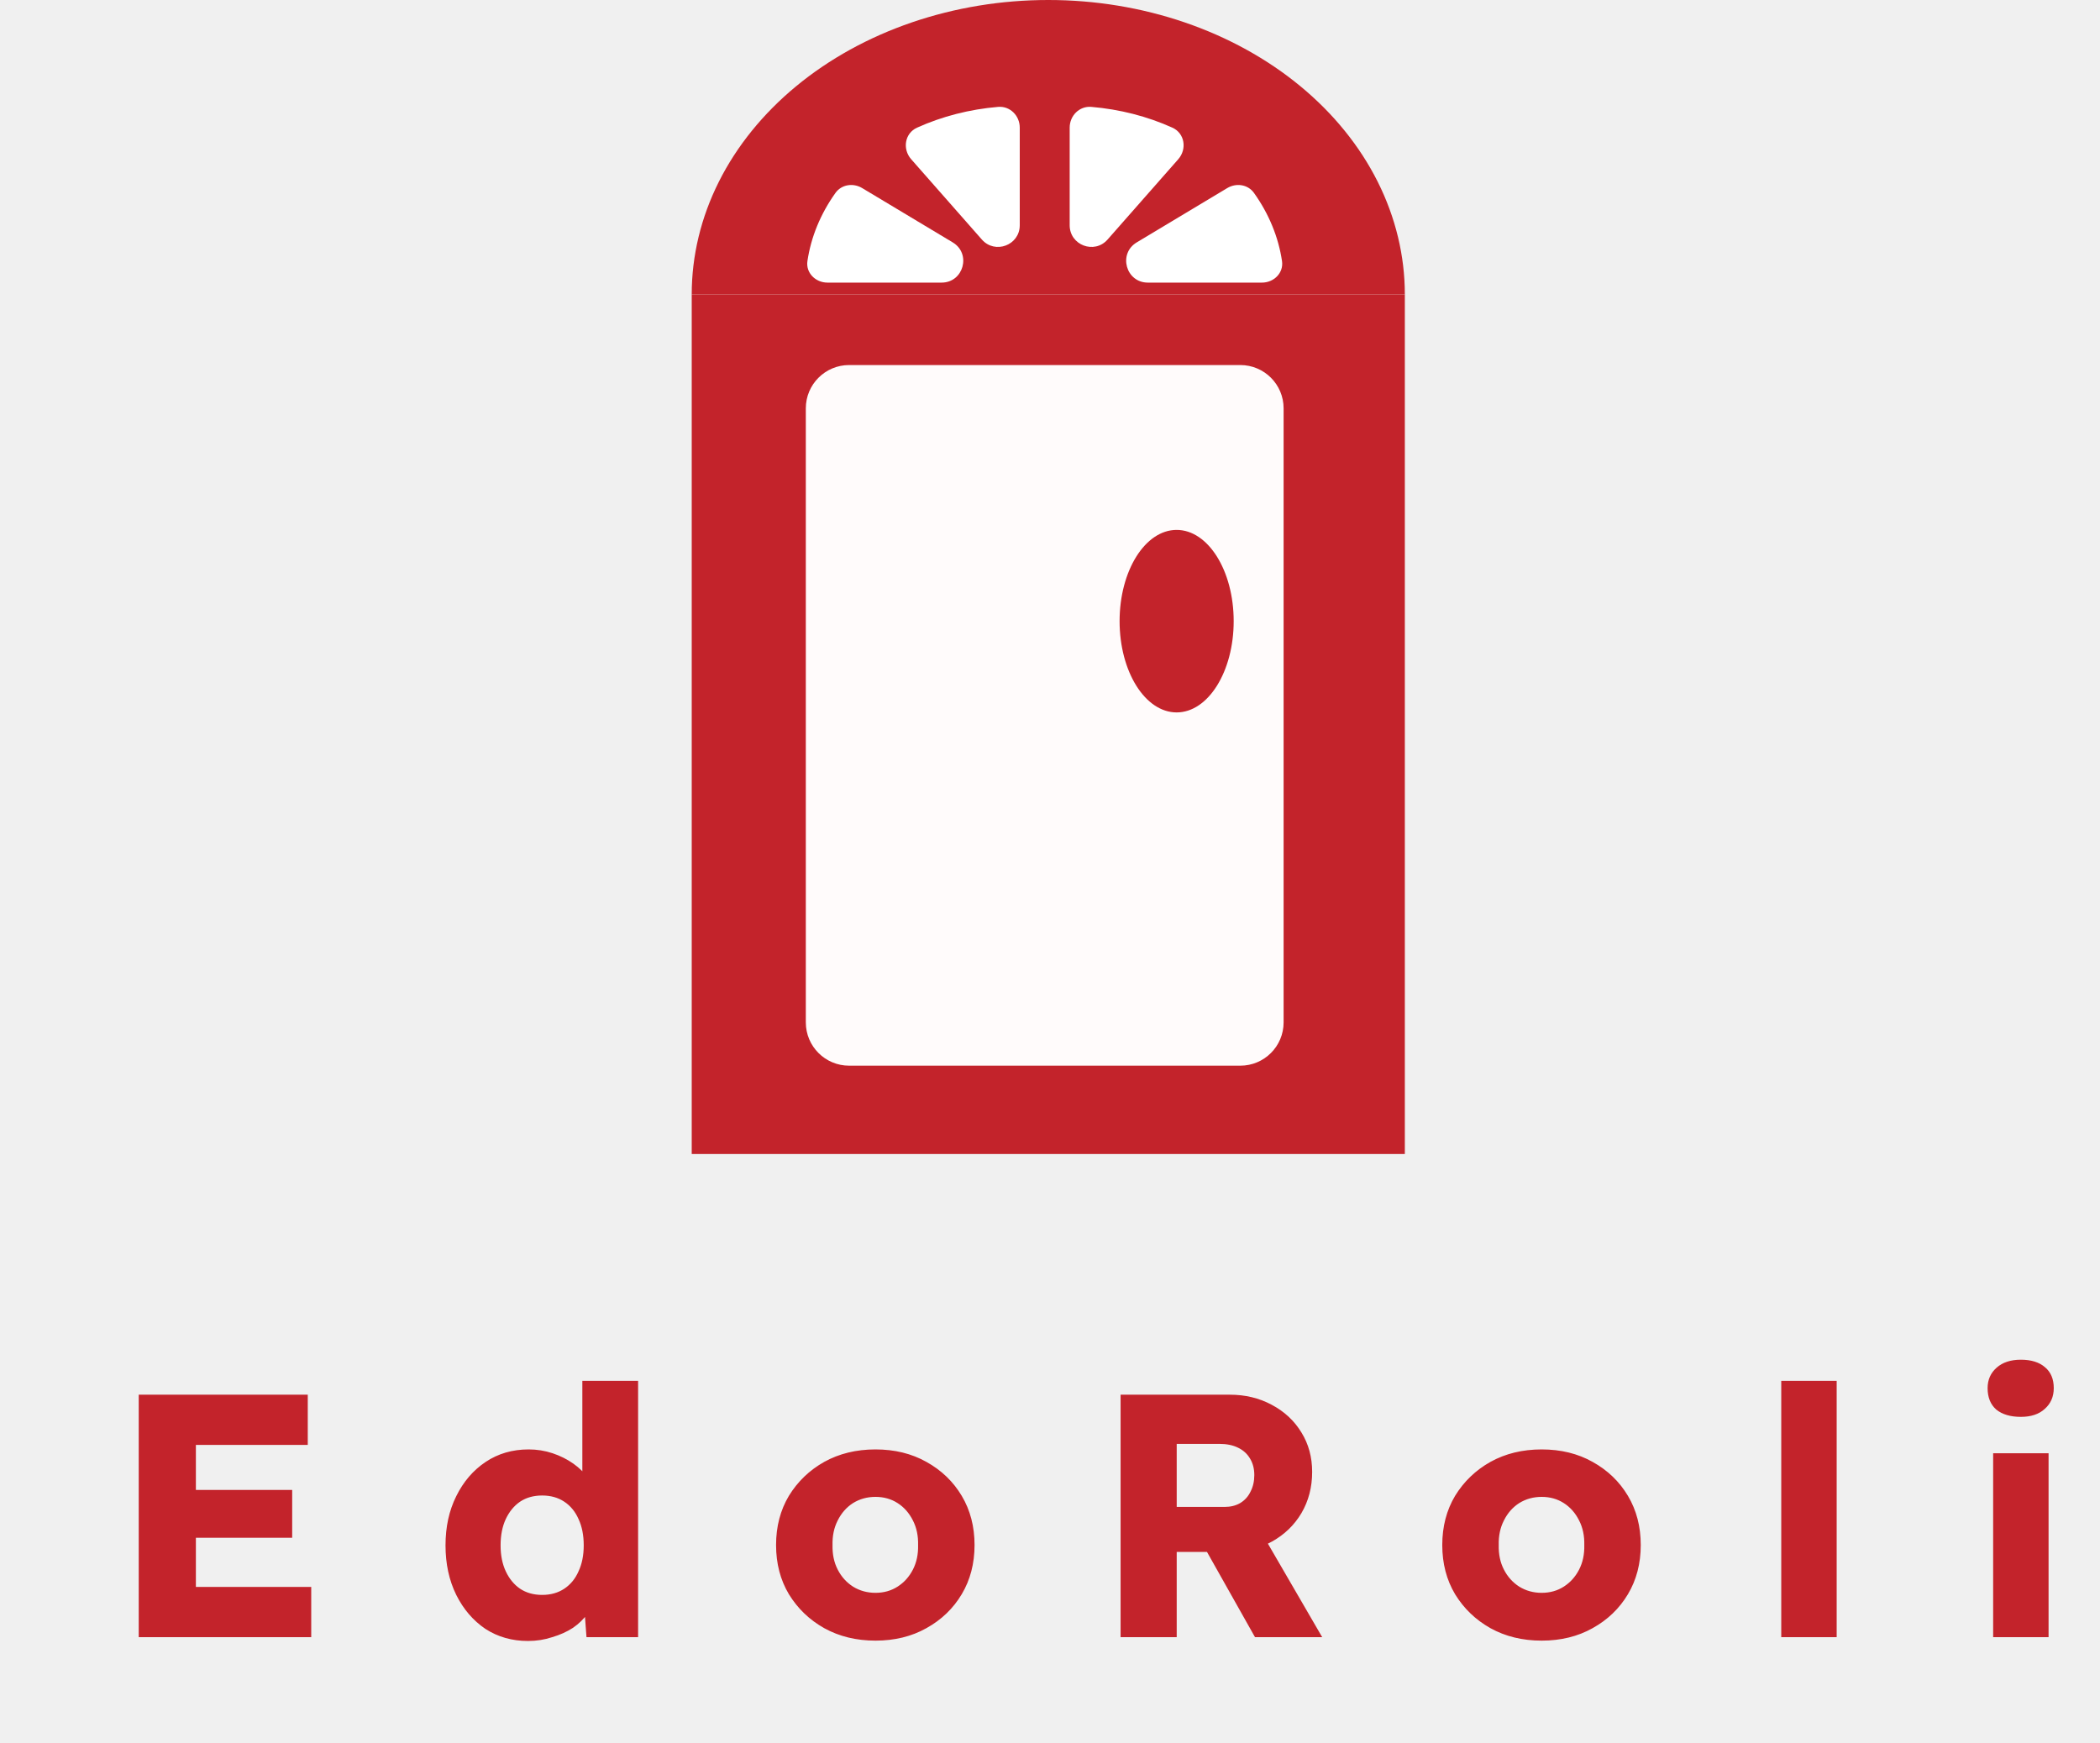
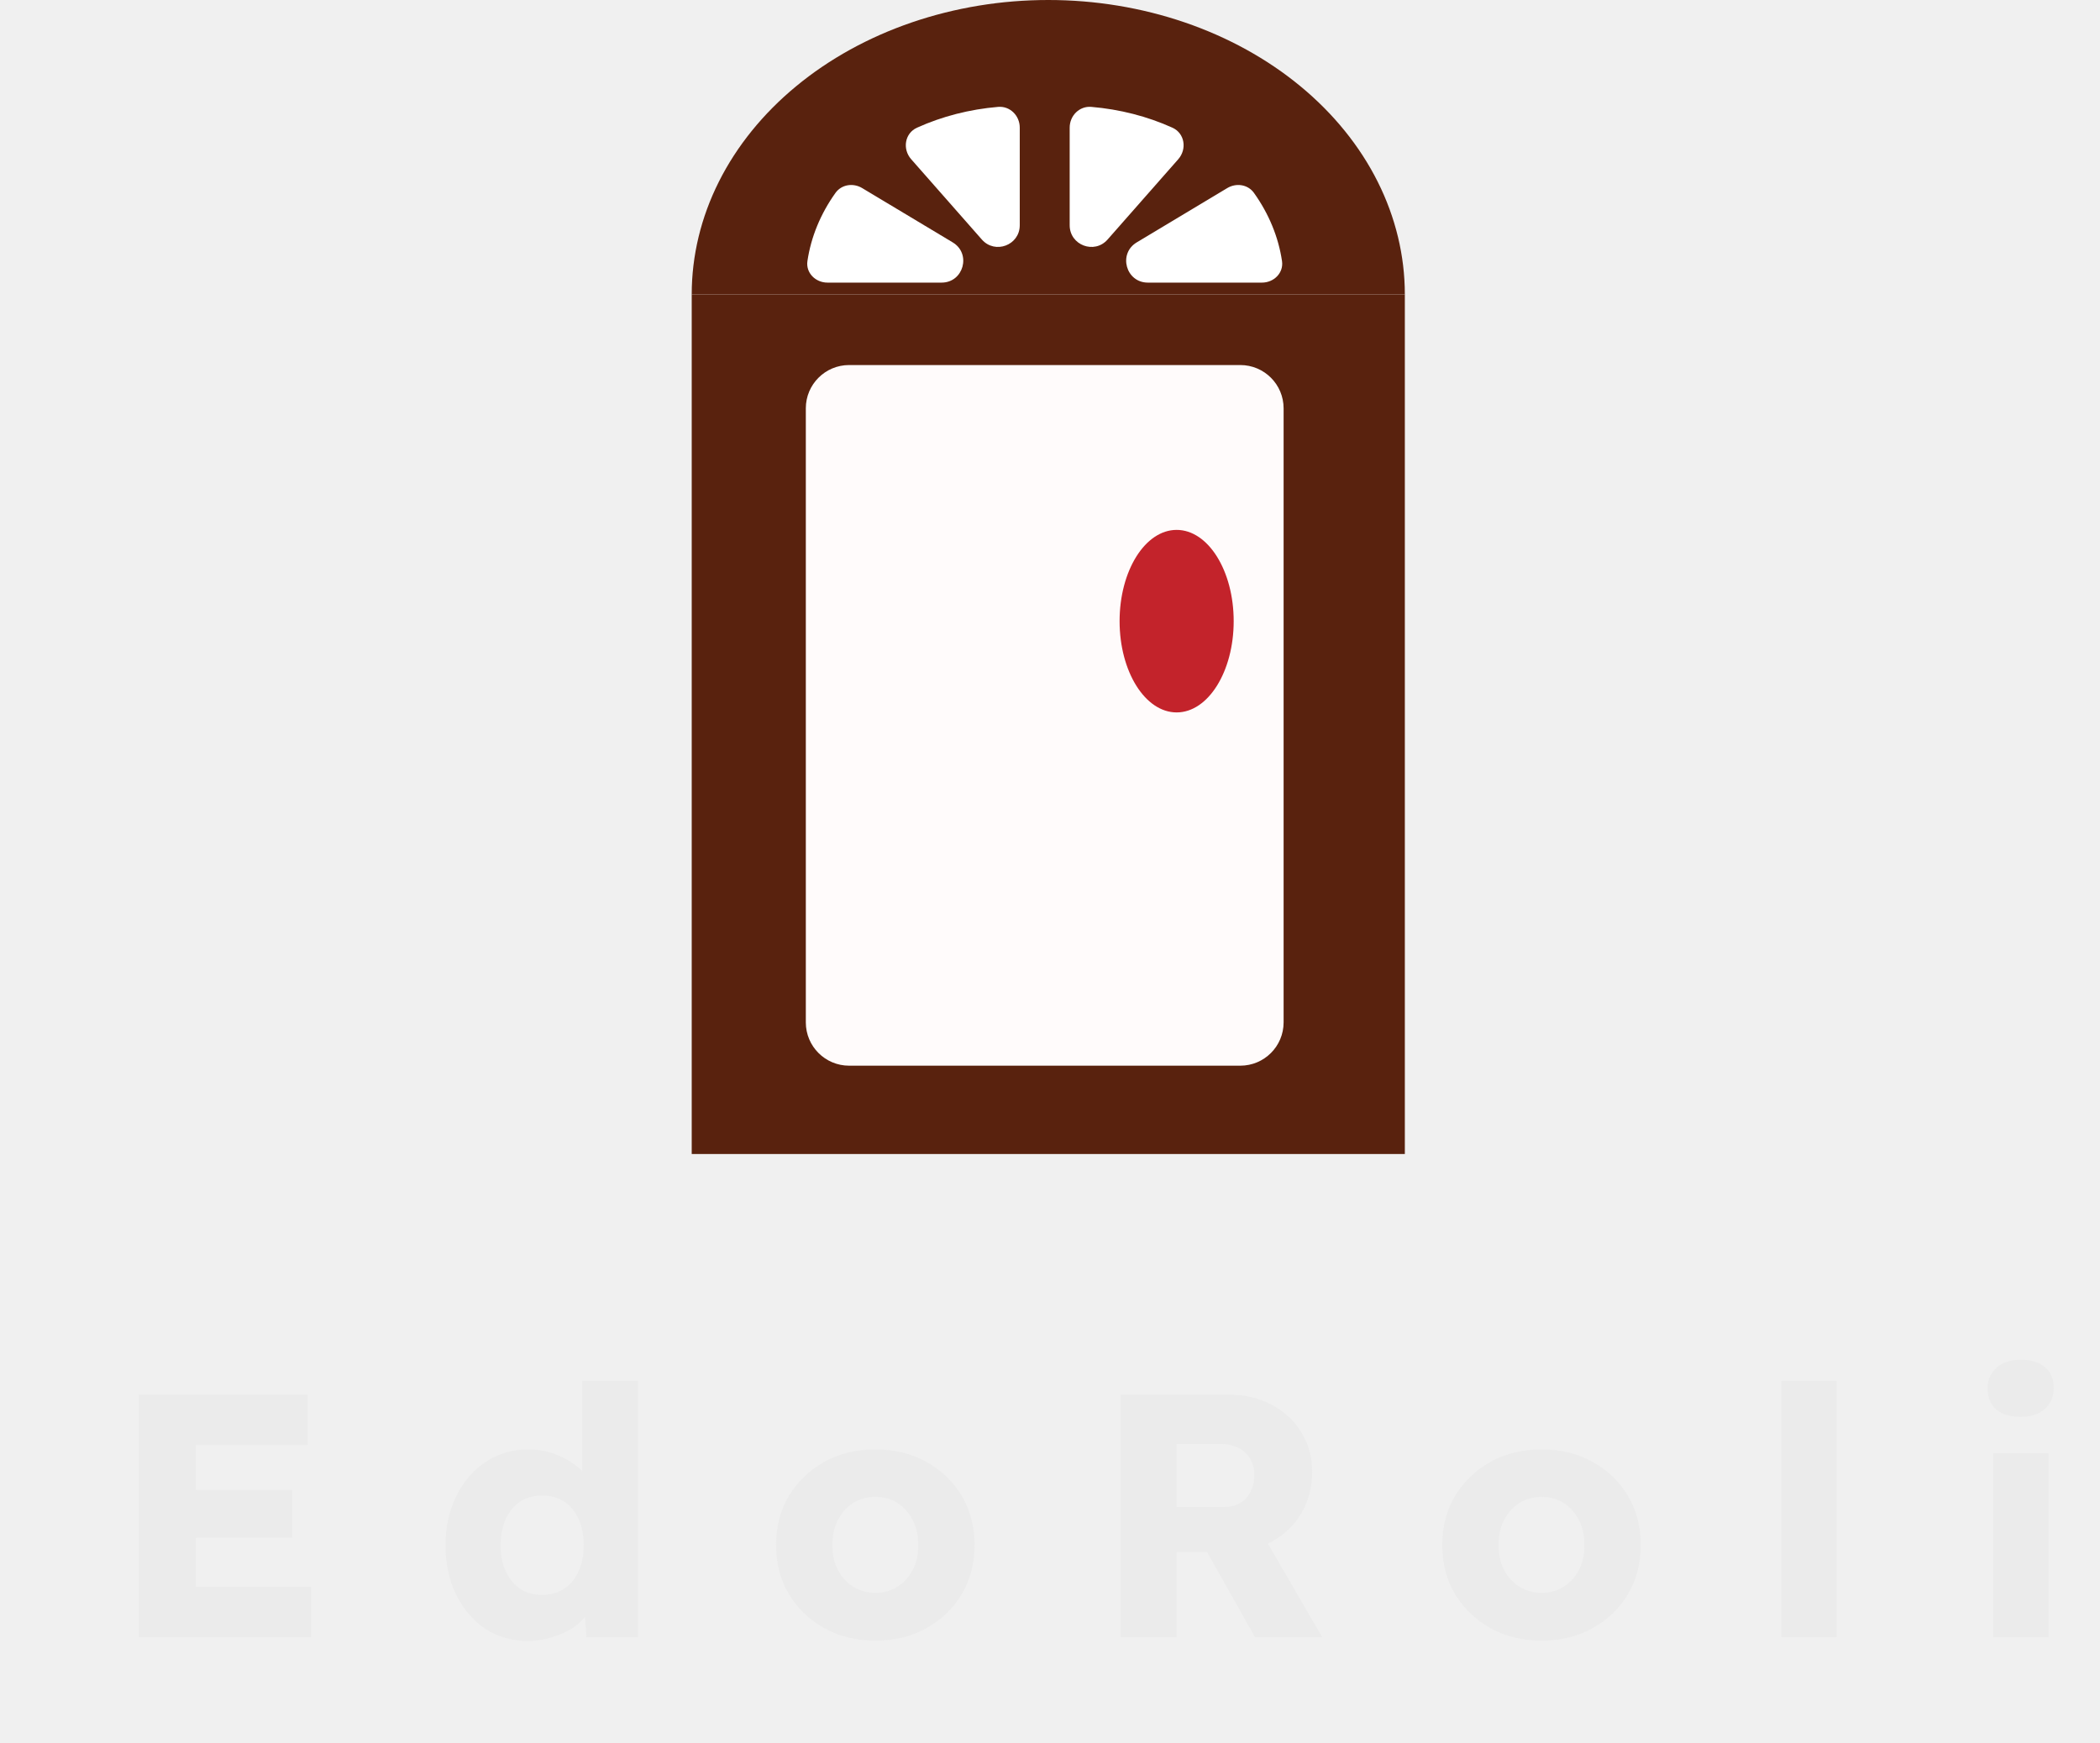
<svg xmlns="http://www.w3.org/2000/svg" width="194" height="161" viewBox="0 0 194 161" fill="none">
-   <g clip-path="url(#clip0_625_399)">
-     <path d="M12.816 151.243V128.843H28.432V133.483H18.096V146.603H28.752V151.243H12.816ZM15.376 142.059V137.643H26.992V142.059H15.376ZM48.773 151.595C47.301 151.595 45.989 151.222 44.837 150.475C43.706 149.707 42.81 148.662 42.149 147.339C41.487 145.995 41.157 144.47 41.157 142.763C41.157 141.057 41.487 139.542 42.149 138.219C42.81 136.875 43.717 135.819 44.869 135.051C46.021 134.283 47.343 133.899 48.837 133.899C49.605 133.899 50.341 134.017 51.045 134.251C51.749 134.486 52.389 134.806 52.965 135.211C53.541 135.617 54.01 136.086 54.373 136.619C54.735 137.131 54.949 137.665 55.013 138.219L53.797 138.507V127.563H58.949V151.243H54.181L53.893 147.371L54.917 147.531C54.853 148.065 54.639 148.577 54.277 149.067C53.935 149.558 53.487 149.995 52.933 150.379C52.378 150.742 51.738 151.03 51.013 151.243C50.309 151.478 49.562 151.595 48.773 151.595ZM50.085 147.339C50.874 147.339 51.557 147.147 52.133 146.763C52.709 146.379 53.146 145.846 53.445 145.163C53.765 144.481 53.925 143.681 53.925 142.763C53.925 141.825 53.765 141.014 53.445 140.331C53.146 139.649 52.709 139.115 52.133 138.731C51.557 138.347 50.874 138.155 50.085 138.155C49.295 138.155 48.613 138.347 48.037 138.731C47.482 139.115 47.045 139.649 46.725 140.331C46.405 141.014 46.245 141.825 46.245 142.763C46.245 143.681 46.405 144.481 46.725 145.163C47.045 145.846 47.482 146.379 48.037 146.763C48.613 147.147 49.295 147.339 50.085 147.339ZM80.878 151.563C79.108 151.563 77.529 151.179 76.142 150.411C74.777 149.643 73.689 148.598 72.878 147.275C72.089 145.953 71.694 144.438 71.694 142.731C71.694 141.025 72.089 139.51 72.878 138.187C73.689 136.865 74.777 135.819 76.142 135.051C77.529 134.283 79.108 133.899 80.878 133.899C82.649 133.899 84.217 134.283 85.582 135.051C86.969 135.819 88.057 136.865 88.846 138.187C89.635 139.51 90.03 141.025 90.03 142.731C90.03 144.438 89.635 145.953 88.846 147.275C88.057 148.598 86.969 149.643 85.582 150.411C84.217 151.179 82.649 151.563 80.878 151.563ZM80.878 147.147C81.646 147.147 82.329 146.955 82.926 146.571C83.523 146.187 83.993 145.665 84.334 145.003C84.675 144.342 84.835 143.585 84.814 142.731C84.835 141.878 84.675 141.121 84.334 140.459C83.993 139.777 83.523 139.243 82.926 138.859C82.329 138.475 81.646 138.283 80.878 138.283C80.11 138.283 79.417 138.475 78.798 138.859C78.201 139.243 77.731 139.777 77.39 140.459C77.049 141.121 76.889 141.878 76.91 142.731C76.889 143.585 77.049 144.342 77.39 145.003C77.731 145.665 78.201 146.187 78.798 146.571C79.417 146.955 80.11 147.147 80.878 147.147ZM103.522 151.243V128.843H113.602C115.032 128.843 116.322 129.153 117.474 129.771C118.648 130.39 119.565 131.243 120.226 132.331C120.888 133.398 121.218 134.614 121.218 135.979C121.218 137.387 120.888 138.657 120.226 139.787C119.565 140.897 118.658 141.771 117.506 142.411C116.354 143.051 115.053 143.371 113.602 143.371H108.706V151.243H103.522ZM115.938 151.243L110.242 141.131L115.81 140.331L122.146 151.243H115.938ZM108.706 139.211H113.122C113.677 139.211 114.157 139.094 114.562 138.859C114.989 138.603 115.309 138.251 115.522 137.803C115.757 137.355 115.874 136.843 115.874 136.267C115.874 135.691 115.746 135.19 115.49 134.763C115.234 134.315 114.861 133.974 114.37 133.739C113.901 133.505 113.325 133.387 112.642 133.387H108.706V139.211ZM142.422 151.563C140.651 151.563 139.073 151.179 137.686 150.411C136.321 149.643 135.233 148.598 134.422 147.275C133.633 145.953 133.238 144.438 133.238 142.731C133.238 141.025 133.633 139.51 134.422 138.187C135.233 136.865 136.321 135.819 137.686 135.051C139.073 134.283 140.651 133.899 142.422 133.899C144.193 133.899 145.761 134.283 147.126 135.051C148.513 135.819 149.601 136.865 150.39 138.187C151.179 139.51 151.574 141.025 151.574 142.731C151.574 144.438 151.179 145.953 150.39 147.275C149.601 148.598 148.513 149.643 147.126 150.411C145.761 151.179 144.193 151.563 142.422 151.563ZM142.422 147.147C143.19 147.147 143.873 146.955 144.47 146.571C145.067 146.187 145.537 145.665 145.878 145.003C146.219 144.342 146.379 143.585 146.358 142.731C146.379 141.878 146.219 141.121 145.878 140.459C145.537 139.777 145.067 139.243 144.47 138.859C143.873 138.475 143.19 138.283 142.422 138.283C141.654 138.283 140.961 138.475 140.342 138.859C139.745 139.243 139.275 139.777 138.934 140.459C138.593 141.121 138.433 141.878 138.454 142.731C138.433 143.585 138.593 144.342 138.934 145.003C139.275 145.665 139.745 146.187 140.342 146.571C140.961 146.955 141.654 147.147 142.422 147.147ZM164.554 151.243V127.563H169.674V151.243H164.554ZM184.129 151.243V134.251H189.249V151.243H184.129ZM186.689 130.891C185.729 130.891 184.971 130.667 184.417 130.219C183.883 129.75 183.617 129.089 183.617 128.235C183.617 127.467 183.894 126.838 184.449 126.347C185.003 125.857 185.75 125.611 186.689 125.611C187.649 125.611 188.395 125.846 188.929 126.315C189.462 126.763 189.729 127.403 189.729 128.235C189.729 129.025 189.451 129.665 188.897 130.155C188.363 130.646 187.627 130.891 186.689 130.891Z" fill="#C3232B" />
-     <path d="M129.78 27.196C129.78 23.625 128.928 20.088 127.273 16.788C125.618 13.489 123.191 10.491 120.133 7.966C117.074 5.44 113.443 3.437 109.446 2.07C105.45 0.703 101.167 -1.56112e-07 96.841 0C92.515 1.56112e-07 88.232 0.703 84.236 2.07C80.239 3.437 76.608 5.44 73.549 7.966C70.491 10.491 68.065 13.489 66.409 16.788C64.754 20.088 63.902 23.625 63.902 27.196H96.841H129.78Z" fill="#C3232B" />
-     <path d="M129.78 27.196H63.902V106.608H129.78V27.196Z" fill="#C3232B" />
-     <path d="M76.443 26.108C75.338 26.108 74.428 25.208 74.591 24.116C74.922 21.895 75.803 19.752 77.181 17.822C77.742 17.036 78.819 16.878 79.647 17.374L88.013 22.393C89.753 23.437 89.013 26.108 86.984 26.108H76.443Z" fill="white" />
-     <path d="M98.818 11.791C98.818 10.686 99.715 9.782 100.815 9.874C103.445 10.095 105.993 10.749 108.309 11.795C109.447 12.31 109.674 13.771 108.849 14.709L102.319 22.129C101.101 23.514 98.818 22.652 98.818 20.808V11.791Z" fill="white" />
-     <path d="M116.581 26.108C117.686 26.108 118.596 25.208 118.433 24.116C118.102 21.895 117.221 19.752 115.843 17.822C115.282 17.036 114.205 16.878 113.377 17.374L105.011 22.393C103.271 23.437 104.011 26.108 106.04 26.108H116.581Z" fill="white" />
-     <path d="M94.206 11.791C94.206 10.686 93.309 9.782 92.208 9.874C89.579 10.095 87.03 10.749 84.715 11.795C83.577 12.31 83.35 13.771 84.175 14.709L90.705 22.129C91.923 23.514 94.206 22.652 94.206 20.808V11.791Z" fill="white" />
-     <path d="M114.581 33.723H78.442C76.233 33.723 74.442 35.514 74.442 37.723V94.449C74.442 96.658 76.233 98.449 78.442 98.449H114.581C116.79 98.449 118.581 96.658 118.581 94.449V37.723C118.581 35.514 116.79 33.723 114.581 33.723Z" fill="#FFFBFB" />
-     <path d="M108.699 65.814C111.61 65.814 113.969 62.039 113.969 57.383C113.969 52.727 111.61 48.953 108.699 48.953C105.788 48.953 103.429 52.727 103.429 57.383C103.429 62.039 105.788 65.814 108.699 65.814Z" fill="#C3232B" />
-   </g>
-   <defs>
-     <clipPath id="clip0_625_399">
-       <rect width="194" height="161" fill="white" />
-     </clipPath>
-   </defs>
+   <path d="M12.816 151.243V128.843H28.432V133.483H18.096V146.603H28.752V151.243H12.816ZM15.376 142.059V137.643H26.992V142.059H15.376ZM48.773 151.595C47.301 151.595 45.989 151.222 44.837 150.475C43.706 149.707 42.81 148.662 42.149 147.339C41.487 145.995 41.157 144.47 41.157 142.763C41.157 141.057 41.487 139.542 42.149 138.219C42.81 136.875 43.717 135.819 44.869 135.051C46.021 134.283 47.343 133.899 48.837 133.899C49.605 133.899 50.341 134.017 51.045 134.251C51.749 134.486 52.389 134.806 52.965 135.211C53.541 135.617 54.01 136.086 54.373 136.619C54.735 137.131 54.949 137.665 55.013 138.219L53.797 138.507V127.563H58.949V151.243H54.181L53.893 147.371L54.917 147.531C54.853 148.065 54.639 148.577 54.277 149.067C53.935 149.558 53.487 149.995 52.933 150.379C52.378 150.742 51.738 151.03 51.013 151.243C50.309 151.478 49.562 151.595 48.773 151.595ZM50.085 147.339C50.874 147.339 51.557 147.147 52.133 146.763C52.709 146.379 53.146 145.846 53.445 145.163C53.765 144.481 53.925 143.681 53.925 142.763C53.925 141.825 53.765 141.014 53.445 140.331C53.146 139.649 52.709 139.115 52.133 138.731C51.557 138.347 50.874 138.155 50.085 138.155C49.295 138.155 48.613 138.347 48.037 138.731C47.482 139.115 47.045 139.649 46.725 140.331C46.405 141.014 46.245 141.825 46.245 142.763C46.245 143.681 46.405 144.481 46.725 145.163C47.045 145.846 47.482 146.379 48.037 146.763C48.613 147.147 49.295 147.339 50.085 147.339ZM80.878 151.563C79.108 151.563 77.529 151.179 76.142 150.411C74.777 149.643 73.689 148.598 72.878 147.275C72.089 145.953 71.694 144.438 71.694 142.731C71.694 141.025 72.089 139.51 72.878 138.187C73.689 136.865 74.777 135.819 76.142 135.051C77.529 134.283 79.108 133.899 80.878 133.899C82.649 133.899 84.217 134.283 85.582 135.051C86.969 135.819 88.057 136.865 88.846 138.187C89.636 139.51 90.03 141.025 90.03 142.731C90.03 144.438 89.636 145.953 88.846 147.275C88.057 148.598 86.969 149.643 85.582 150.411C84.217 151.179 82.649 151.563 80.878 151.563ZM80.878 147.147C81.646 147.147 82.329 146.955 82.926 146.571C83.524 146.187 83.993 145.665 84.334 145.003C84.676 144.342 84.836 143.585 84.814 142.731C84.836 141.878 84.676 141.121 84.334 140.459C83.993 139.777 83.524 139.243 82.926 138.859C82.329 138.475 81.646 138.283 80.878 138.283C80.11 138.283 79.417 138.475 78.798 138.859C78.201 139.243 77.732 139.777 77.39 140.459C77.049 141.121 76.889 141.878 76.91 142.731C76.889 143.585 77.049 144.342 77.39 145.003C77.732 145.665 78.201 146.187 78.798 146.571C79.417 146.955 80.11 147.147 80.878 147.147ZM103.522 151.243V128.843H113.602C115.032 128.843 116.322 129.153 117.474 129.771C118.648 130.39 119.565 131.243 120.226 132.331C120.888 133.398 121.218 134.614 121.218 135.979C121.218 137.387 120.888 138.657 120.226 139.787C119.565 140.897 118.658 141.771 117.506 142.411C116.354 143.051 115.053 143.371 113.602 143.371H108.706V151.243H103.522ZM115.938 151.243L110.242 141.131L115.81 140.331L122.146 151.243H115.938ZM108.706 139.211H113.122C113.677 139.211 114.157 139.094 114.562 138.859C114.989 138.603 115.309 138.251 115.522 137.803C115.757 137.355 115.874 136.843 115.874 136.267C115.874 135.691 115.746 135.19 115.49 134.763C115.234 134.315 114.861 133.974 114.37 133.739C113.901 133.505 113.325 133.387 112.642 133.387H108.706V139.211ZM142.422 151.563C140.651 151.563 139.073 151.179 137.686 150.411C136.321 149.643 135.233 148.598 134.422 147.275C133.633 145.953 133.238 144.438 133.238 142.731C133.238 141.025 133.633 139.51 134.422 138.187C135.233 136.865 136.321 135.819 137.686 135.051C139.073 134.283 140.651 133.899 142.422 133.899C144.193 133.899 145.761 134.283 147.126 135.051C148.513 135.819 149.601 136.865 150.39 138.187C151.179 139.51 151.574 141.025 151.574 142.731C151.574 144.438 151.179 145.953 150.39 147.275C149.601 148.598 148.513 149.643 147.126 150.411C145.761 151.179 144.193 151.563 142.422 151.563ZM142.422 147.147C143.19 147.147 143.873 146.955 144.47 146.571C145.067 146.187 145.537 145.665 145.878 145.003C146.219 144.342 146.379 143.585 146.358 142.731C146.379 141.878 146.219 141.121 145.878 140.459C145.537 139.777 145.067 139.243 144.47 138.859C143.873 138.475 143.19 138.283 142.422 138.283C141.654 138.283 140.961 138.475 140.342 138.859C139.745 139.243 139.275 139.777 138.934 140.459C138.593 141.121 138.433 141.878 138.454 142.731C138.433 143.585 138.593 144.342 138.934 145.003C139.275 145.665 139.745 146.187 140.342 146.571C140.961 146.955 141.654 147.147 142.422 147.147ZM164.554 151.243V127.563H169.674V151.243H164.554ZM184.129 151.243V134.251H189.249V151.243H184.129ZM186.689 130.891C185.729 130.891 184.971 130.667 184.417 130.219C183.883 129.75 183.617 129.089 183.617 128.235C183.617 127.467 183.894 126.838 184.449 126.347C185.003 125.857 185.75 125.611 186.689 125.611C187.649 125.611 188.395 125.846 188.929 126.315C189.462 126.763 189.729 127.403 189.729 128.235C189.729 129.025 189.451 129.665 188.897 130.155C188.363 130.646 187.627 130.891 186.689 130.891Z" fill="#EBEBEB" />
+   <path d="M129.78 27.196C129.78 23.625 128.928 20.088 127.273 16.788C125.618 13.489 123.192 10.491 120.133 7.966C117.074 5.44 113.443 3.437 109.447 2.07C105.45 0.703 101.167 -1.56112e-07 96.841 0C92.516 1.56112e-07 88.232 0.703 84.236 2.07C80.24 3.437 76.608 5.44 73.55 7.966C70.491 10.491 68.065 13.489 66.409 16.788C64.754 20.088 63.902 23.625 63.902 27.196L96.841 27.196H129.78Z" fill="#59220E" />
+   <rect x="63.902" y="27.196" width="65.878" height="79.412" fill="#59220E" />
+   <path d="M76.443 26.108C75.338 26.108 74.428 25.208 74.591 24.116C74.922 21.895 75.803 19.752 77.181 17.822C77.742 17.036 78.819 16.878 79.646 17.374L88.013 22.393C89.753 23.437 89.013 26.108 86.984 26.108H76.443Z" fill="white" />
+   <path d="M98.818 11.791C98.818 10.686 99.715 9.782 100.815 9.874C103.445 10.095 105.993 10.749 108.309 11.796C109.447 12.31 109.674 13.771 108.849 14.709L102.319 22.129C101.101 23.514 98.818 22.652 98.818 20.808V11.791Z" fill="white" />
+   <path d="M116.581 26.108C117.686 26.108 118.596 25.208 118.433 24.116C118.102 21.895 117.221 19.752 115.843 17.822C115.282 17.036 114.205 16.878 113.377 17.374L105.011 22.393C103.271 23.437 104.011 26.108 106.04 26.108H116.581Z" fill="white" />
+   <path d="M94.206 11.791C94.206 10.686 93.309 9.782 92.209 9.874C89.579 10.095 87.031 10.749 84.715 11.796C83.577 12.31 83.35 13.771 84.175 14.709L90.705 22.129C91.923 23.514 94.206 22.652 94.206 20.808V11.791Z" fill="white" />
+   <rect x="74.442" y="33.723" width="44.139" height="64.726" rx="4" fill="#FFFBFB" />
+   <ellipse cx="108.699" cy="57.383" rx="5.27" ry="8.431" fill="#C3232B" />
</svg>
